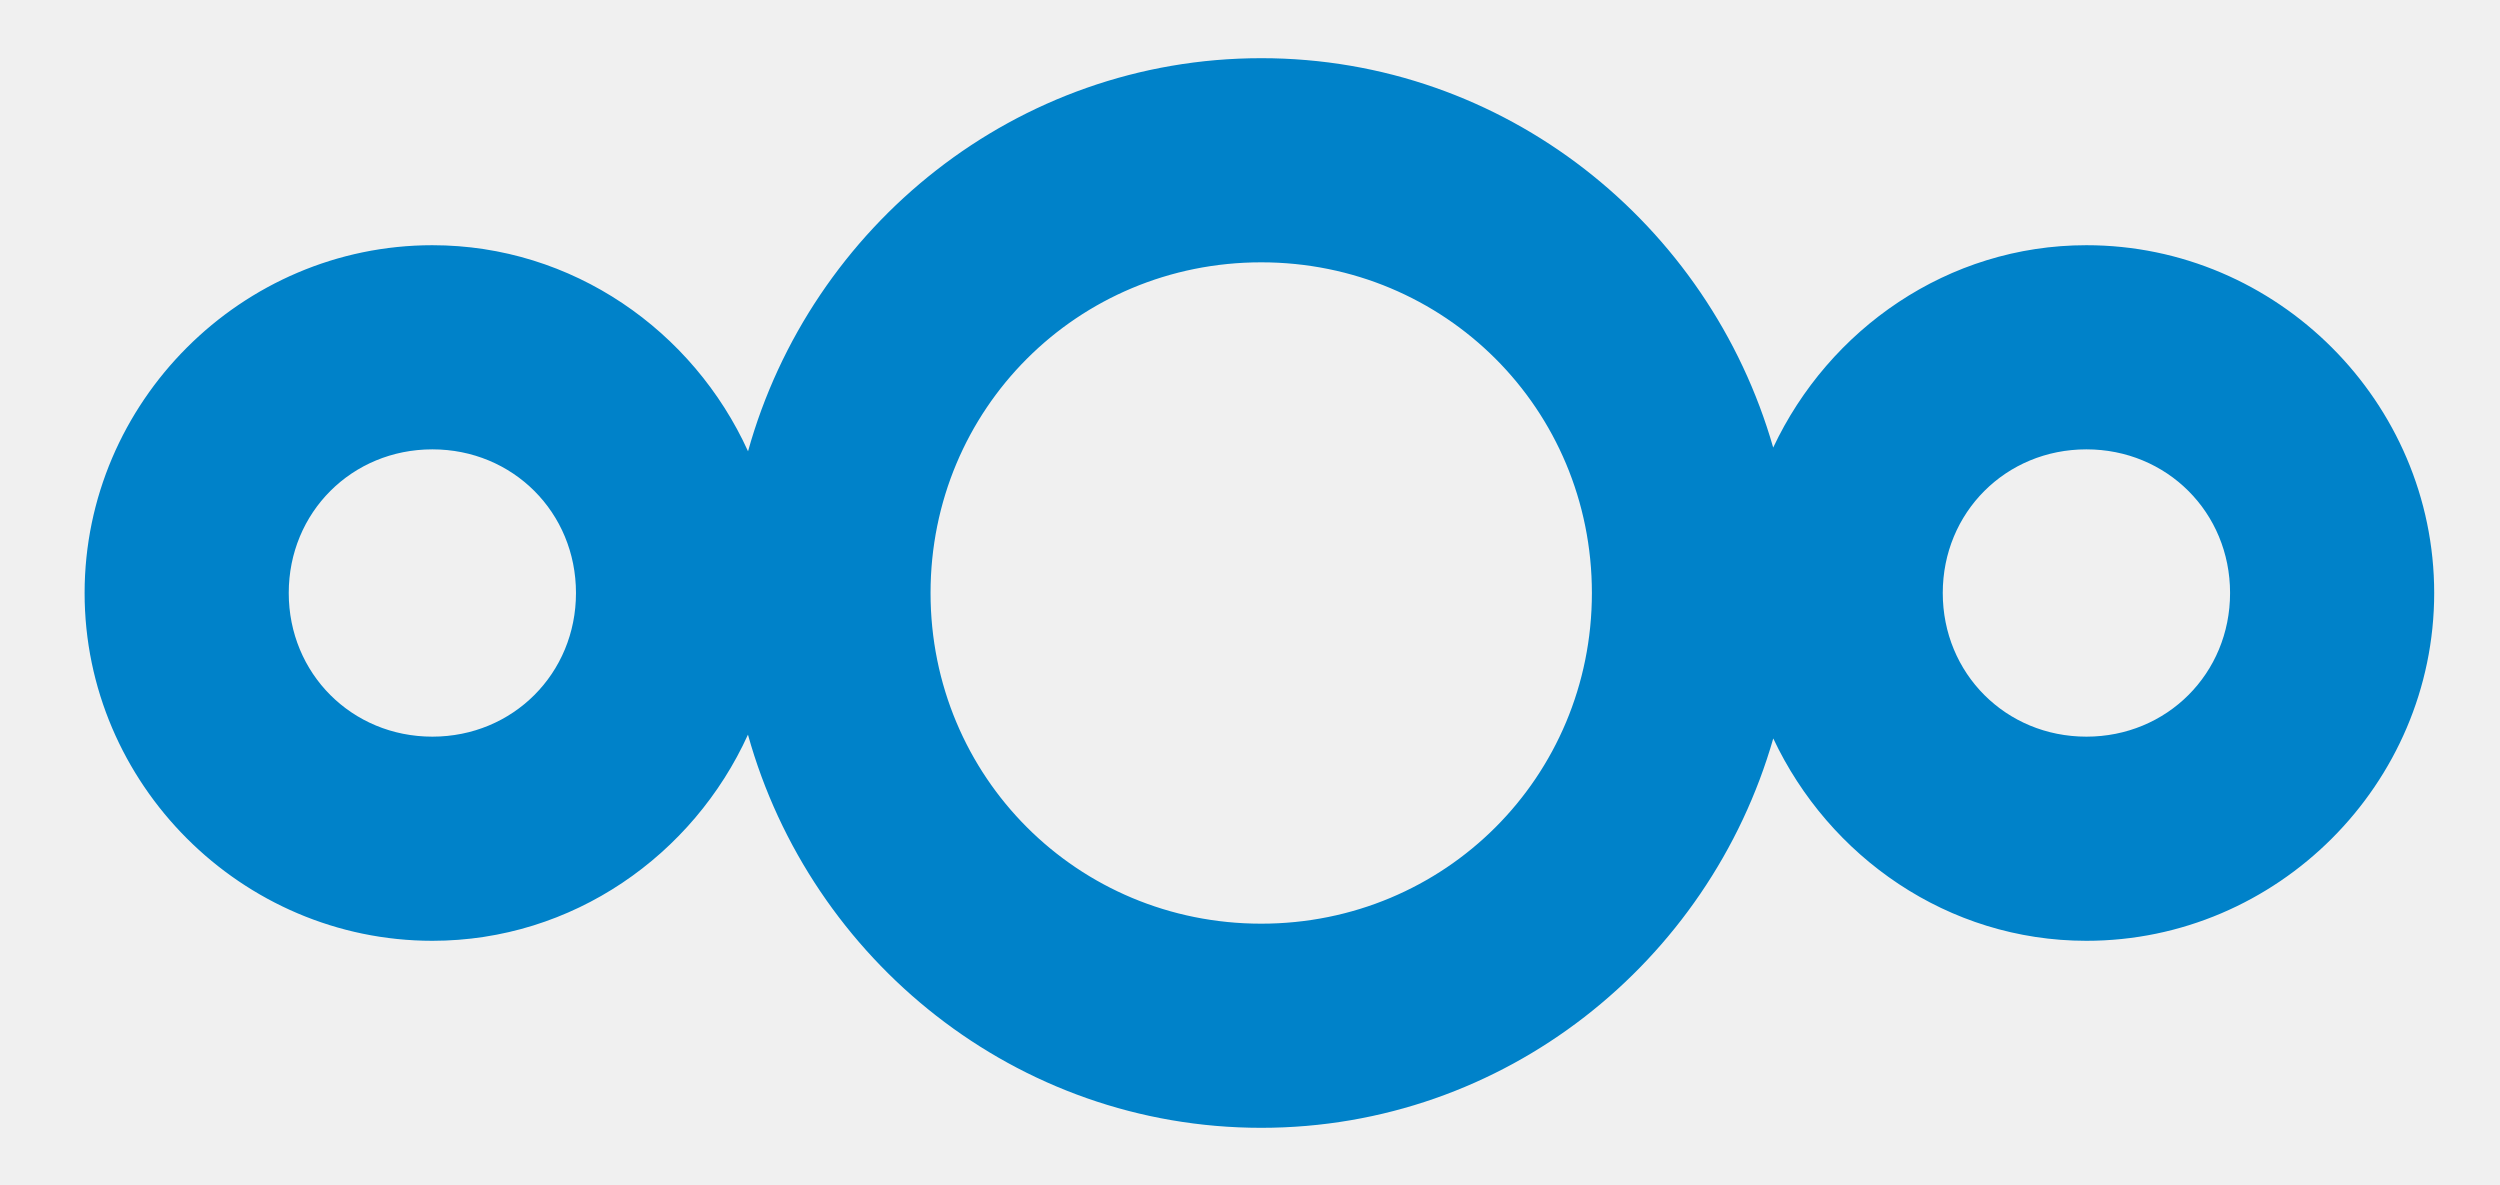
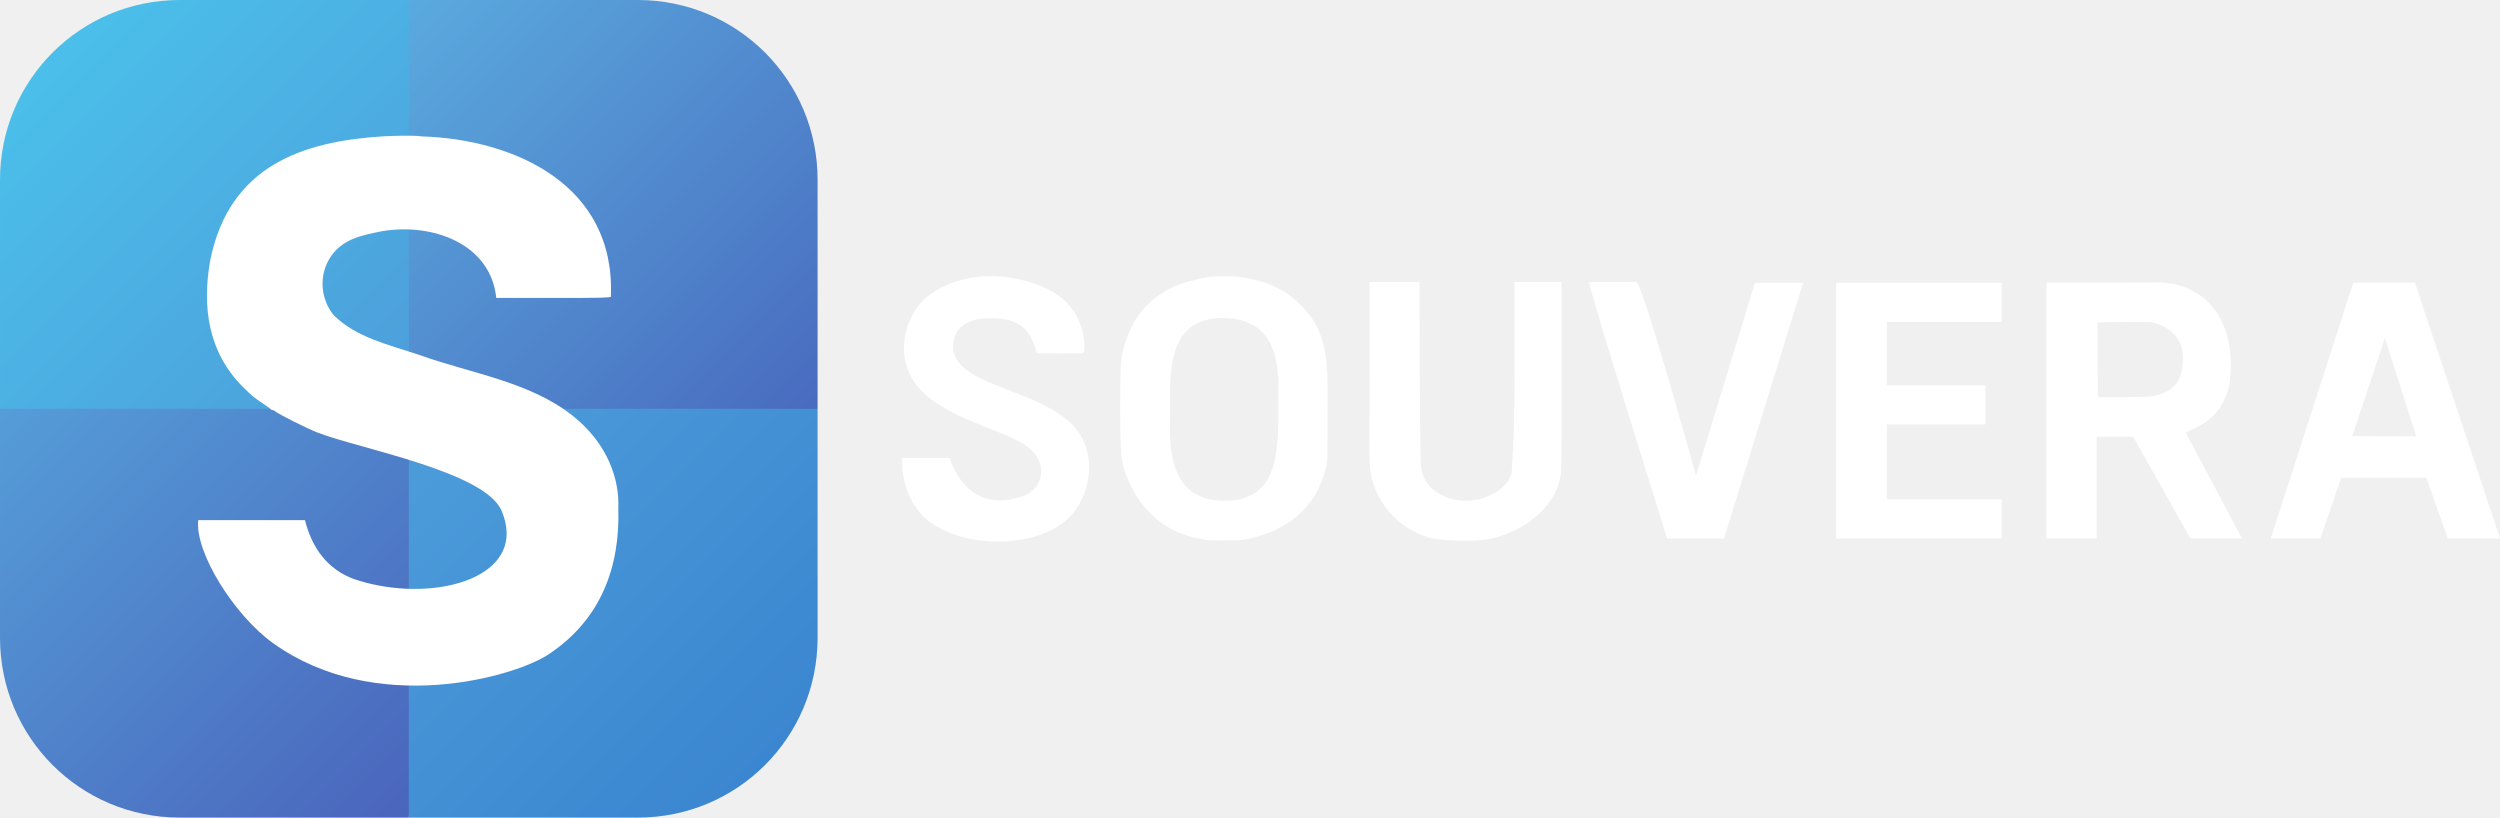
- <svg xmlns="http://www.w3.org/2000/svg" xml:space="preserve" height="126" viewBox="0 0 266 126.002" width="266" version="1.1" y="0px" x="0px" enable-background="new 0 0 196.6 72">
-   <path style="color-rendering:auto;text-decoration-color:#000000;color:#000000;isolation:auto;mix-blend-mode:normal;shape-rendering:auto;solid-color:#000000;block-progression:tb;text-decoration-line:none;image-rendering:auto;white-space:normal;text-indent:0;enable-background:accumulate;text-transform:none;text-decoration-style:solid" fill="#0082c9" d="m134.19 6.191c-26.05 0.003-47.917 17.835-54.6 41.827-5.832-12.832-18.671-21.926-33.588-21.927-20.305 0.002-37 16.697-37.002 37.002-0.004 20.309 16.693 37.008 37.002 37.01 14.918-0.002 27.748-9.101 33.58-21.935 6.68 23.995 28.558 41.832 54.608 41.834 25.904 0.002 47.668-17.641 54.486-41.43 5.927 12.596 18.568 21.529 33.314 21.531 20.313 0.004 37.013-16.697 37.01-37.01-0.002-20.309-16.701-37.006-37.01-37.002-14.746 0.002-27.395 8.933-33.321 21.531-6.81-23.79-28.57-41.433-54.47-41.431zm0 21.721c19.561-0.001 35.186 15.62 35.188 35.181 0.001 19.563-15.625 35.19-35.188 35.188-19.56-0.001-35.182-15.627-35.18-35.188 0.002-19.559 15.62-35.179 35.18-35.181zm-88.188 19.9c8.569 0.001 15.28 6.712 15.281 15.281 0.002 8.571-6.71 15.288-15.281 15.289-8.571-0.001-15.283-6.718-15.281-15.289 0.001-8.569 6.712-15.28 15.281-15.281zm175.99 0c8.57-0.002 15.288 6.71 15.289 15.281 0.002 8.573-6.716 15.29-15.289 15.289-8.571-0.001-15.283-6.718-15.281-15.289 0.001-8.569 6.712-15.28 15.281-15.281z" />
+ <svg xmlns="http://www.w3.org/2000/svg" xmlns:xlink="http://www.w3.org/1999/xlink" width="297mm" height="97.13mm" viewBox="0 0 297 97.13" version="1.1" id="svg1" xml:space="preserve">
+   <defs id="defs1">
+     <linearGradient id="linearGradient13">
+       <stop style="stop-color:#4d9dda;stop-opacity:1;" offset="0" id="stop13" />
+       <stop style="stop-color:#3b86d0;stop-opacity:1;" offset="1" id="stop14" />
+     </linearGradient>
+     <linearGradient id="linearGradient11">
+       <stop style="stop-color:#559dd8;stop-opacity:1;" offset="0" id="stop11" />
+       <stop style="stop-color:#4a65bc;stop-opacity:1;" offset="1" id="stop12" />
+     </linearGradient>
+     <linearGradient id="linearGradient9">
+       <stop style="stop-color:#5aaade;stop-opacity:1;" offset="0" id="stop9" />
+       <stop style="stop-color:#496bbf;stop-opacity:1;" offset="1" id="stop10" />
+     </linearGradient>
+     <linearGradient id="linearGradient7">
+       <stop style="stop-color:#4bbfea;stop-opacity:1;" offset="0" id="stop7" />
+       <stop style="stop-color:#4d9dda;stop-opacity:1;" offset="1" id="stop8" />
+     </linearGradient>
+     <linearGradient xlink:href="#linearGradient7" id="linearGradient8" x1="40.389" y1="66.055" x2="73.067" y2="98.734" gradientUnits="userSpaceOnUse" />
+     <linearGradient xlink:href="#linearGradient9" id="linearGradient10" x1="73.067" y1="61.233" x2="110.567" y2="98.734" gradientUnits="userSpaceOnUse" />
+     <linearGradient xlink:href="#linearGradient11" id="linearGradient12" x1="35.567" y1="98.734" x2="73.067" y2="136.234" gradientUnits="userSpaceOnUse" />
+     <linearGradient xlink:href="#linearGradient13" id="linearGradient14" x1="73.067" y1="98.734" x2="105.745" y2="131.411" gradientUnits="userSpaceOnUse" />
+   </defs>
+   <g id="layer1" transform="translate(-3.360657e-7,-39.10308)">
+     <g id="g15" transform="matrix(1.295072,0,0,1.295072,-46.06158,-40.19866)">
+       <path id="rect1" style="fill:url(#linearGradient8);stroke-width:1.427;stroke-linecap:square;stroke-miterlimit:1;paint-order:fill markers stroke" d="m 52.067,61.233 c -9.141,0 -16.5,7.359 -16.5,16.5 v 21 c 12.347,4.125 24.808,5.184 37.5,0 5.533,-12.846 5.529,-25.346 0,-37.5 z" />
+       <path id="rect7" style="fill:url(#linearGradient10);stroke-width:1.427;stroke-linecap:square;stroke-miterlimit:1;paint-order:fill markers stroke" d="m 73.067,61.233 v 37.5 c 12.003,3.811 24.46,4.137 37.5,0 V 77.733 c 0,-9.141 -7.359,-16.5 -16.5,-16.5 z" />
+       <path id="rect5" style="fill:url(#linearGradient14);stroke-width:1.427;stroke-linecap:square;stroke-miterlimit:1;paint-order:fill markers stroke" d="m 73.067,98.734 c -6.293,12.5 -2.729,25 0,37.5 H 94.067 c 9.141,0 16.5,-7.359 16.5,-16.5 V 98.734 Z" />
+       <path id="rect6" style="fill:url(#linearGradient12);stroke-width:1.427;stroke-linecap:square;stroke-miterlimit:1;paint-order:fill markers stroke" d="m 35.567,98.734 v 21 c 0,9.141 7.359,16.5 16.5,16.5 H 73.067 V 98.734 Z" />
+     </g>
+     <path style="fill:#ffffff;stroke-width:0.647;stroke-linecap:square;stroke-miterlimit:1;paint-order:fill markers stroke" d="m 32.472,115.533 c -4.649,-3.322 -9.343,-10.826 -8.922,-14.638 h 12.679 c 0.818,3.231 2.598,5.824 5.858,7.014 0.951,0.314 1.818,0.542 2.82,0.737 8.418,1.642 17.726,-1.557 14.697,-8.832 -1.957,-4.701 -16.902,-7.379 -21.896,-9.328 -1.168,-0.446 -4.701,-2.22 -5.018,-2.52 -0.087,-0.082 -0.231,-0.15 -0.32,-0.15 -0.089,0 -0.179,-0.041 -0.201,-0.09 -0.022,-0.05 -0.445,-0.36 -0.94,-0.69 C 30.161,86.326 29.877,86.089 28.837,85.05 24.747,80.959 23.978,75.593 24.98,70.001 27.287,58.666 36.126,55.906 45.423,55.305 c 0.762,-0.049 3.755,-0.157 4.694,0.002 10.976,0.35 23.03,5.739 22.454,19.038 -0.006,0.134 -1.391,0.156 -6.838,0.156 h -6.778 c -0.641,-6.42 -7.561,-8.968 -13.609,-7.924 -2.463,0.499 -4.847,0.935 -6.268,3.358 -1.214,2.131 -0.93,4.751 0.539,6.584 2.649,2.686 6.747,3.592 10.21,4.754 6.049,2.179 12.986,3.137 18.117,7.146 4.341,3.401 5.662,7.763 5.514,11.083 0.205,6.917 -2.018,13.165 -8.276,17.333 -4.061,2.705 -20.525,7.404 -32.709,-1.302 z" id="path10" />
+     <path style="fill:#ffffff;fill-opacity:1;stroke-width:0.453;stroke-linecap:square;stroke-miterlimit:1;paint-order:fill markers stroke" d="m 110.242,100.946 c -2.943,-2.339 -3.22,-6.564 -3.024,-7.428 l 2.909,-0.013 h 2.679 c 1.438,4.124 4.435,6.054 8.814,4.509 1.987,-0.701 3.246,-3.613 0.5,-5.793 -2.896,-2.299 -11.584,-3.548 -14.042,-8.663 -1.583,-3.293 -0.215,-7.197 1.87,-9.031 2.49,-2.146 6.249,-2.944 9.486,-2.508 4.625,0.593 9.149,2.628 9.402,8.141 0,0.631 -0.023,0.74 -0.194,0.923 l -5.46,-0.024 c -0.754,-2.878 -2.149,-4.13 -5.217,-4.133 -2.275,-0.118 -4.715,0.614 -4.743,3.316 0,4.412 8.623,4.826 13.389,8.607 4.242,3.365 2.971,9.07 0.515,11.617 -3.772,3.911 -12.661,3.836 -16.884,0.48 z" id="path11" />
+     <path style="fill:#ffffff;fill-opacity:1;stroke-width:0.453;stroke-linecap:square;stroke-miterlimit:1;paint-order:fill markers stroke" d="m 143.4,103.27 c -0.115,-0.018 -0.455,-0.087 -0.755,-0.153 -4.828,-0.755 -8.05,-4.351 -9.27,-8.875 -0.19,-1.348 -0.3,-2.194 -0.299,-6.607 0.001,-4.461 0.073,-6.098 0.296,-6.731 0.704,-2.851 2.061,-5.384 4.752,-7.004 0.086,-0.027 0.155,-0.081 0.155,-0.121 1.503,-0.999 3.304,-1.322 5.042,-1.728 0.637,-0.163 3.552,-0.166 4.195,-0.004 2.745,0.394 4.962,1.284 6.963,3.251 3.572,3.4 3.231,7.772 3.233,12.499 0,5.609 -0.014,6.293 -0.139,6.632 -1.143,5.246 -5.093,8.006 -9.935,8.816 -0.415,0.069 -3.834,0.09 -4.239,0.026 z m 8.453,-16.229 c 0.194,-4.739 -0.175,-9.771 -6.019,-10.142 -7.13,-0.341 -6.851,6.044 -6.83,11.149 -0.105,4.322 -0.06,9.817 5.403,10.493 7.576,0.689 7.497,-5.643 7.446,-11.5 z" id="path12" />
+     <path style="fill:#ffffff;fill-opacity:1;stroke-width:0.453;stroke-linecap:square;stroke-miterlimit:1;paint-order:fill markers stroke" d="m 170.011,103.029 c -4.814,-1.29 -7.383,-5.619 -7.303,-9.357 -0.049,-0.178 4.2e-4,-4.28 3e-5,-10.438 l -3e-5,-10.632 h 5.933 c 0,0 0.001,7.639 0.027,11.249 0.039,10.099 0.145,10.76 0.189,10.994 0.424,2.246 2.491,3.543 4.806,3.73 2.782,0.269 5.968,-1.674 5.947,-3.686 -0.008,-0.792 0.307,-2.083 0.307,-11.981 l 5e-5,-10.306 h 5.586 c 0.012,3.777 0.029,7.584 0.021,11.37 -0.021,9.31 -0.038,10.966 -0.057,11.172 -0.328,3.546 -3.538,6.681 -7.901,7.85 -2.483,0.665 -6.793,0.24 -7.555,0.036 z" id="path13" />
+     <path style="fill:#ffffff;fill-opacity:1;stroke-width:0.453;stroke-linecap:square;stroke-miterlimit:1;paint-order:fill markers stroke" d="m 188.792,72.603 h 5.604 c 0.706,0 7.092,23.001 7.092,23.001 l 7.004,-22.908 5.721,-5e-6 -9.399,30.379 c 0,0 -4.504,-1e-5 -6.757,-1e-5 0,0 -9.48,-30.212 -9.265,-30.472 z" id="path14" />
+     <path id="rect19" style="fill:#ffffff;fill-opacity:1;stroke-width:1.848;stroke-linecap:square;stroke-miterlimit:1;paint-order:fill markers stroke" d="m 218.13,72.696 v 3.317 1.324 7.544 4.641 11.232 2.32 h 19.667 v -4.641 h -13.641 v -8.911 h 11.71 v -4.641 h -11.71 v -7.544 h 13.641 v -4.641 z" />
+     <path style="fill:#ffffff;fill-opacity:1;stroke-width:0.453;stroke-linecap:square;stroke-miterlimit:1;paint-order:fill markers stroke" d="m 243.126,103.074 1e-5,-30.379 h 7.132 c 5.576,0 6.861,-0.072 7.156,0.024 6.279,0.792 8.236,6.531 7.444,12.059 -0.626,2.795 -2.148,4.516 -5.215,5.687 0,0 4.475,8.413 6.711,12.609 h -6.129 l -6.802,-12.087 h -4.338 v 12.087 z m 12.298,-16.872 c 2.144,-0.264 3.789,-1.332 3.885,-3.947 0.266,-2.599 -1.127,-4.148 -3.489,-4.836 -0.485,-0.158 -6.633,-0.016 -6.633,-0.016 l 0.038,8.875 2.875,0.001 c 1.505,-0.003 3.001,-0.038 3.324,-0.078 z" id="path16" />
+     <path style="fill:#ffffff;fill-opacity:1;stroke-width:0.453;stroke-linecap:square;stroke-miterlimit:1;paint-order:fill markers stroke" d="m 279.57,72.695 h 7.324 l 10.106,30.379 h -6.207 l -2.534,-7.219 h -10.128 l -2.474,7.219 h -5.888 z m 3.758,6.551 -3.875,11.661 7.599,0.037 z" id="path17" />
+   </g>
</svg>
